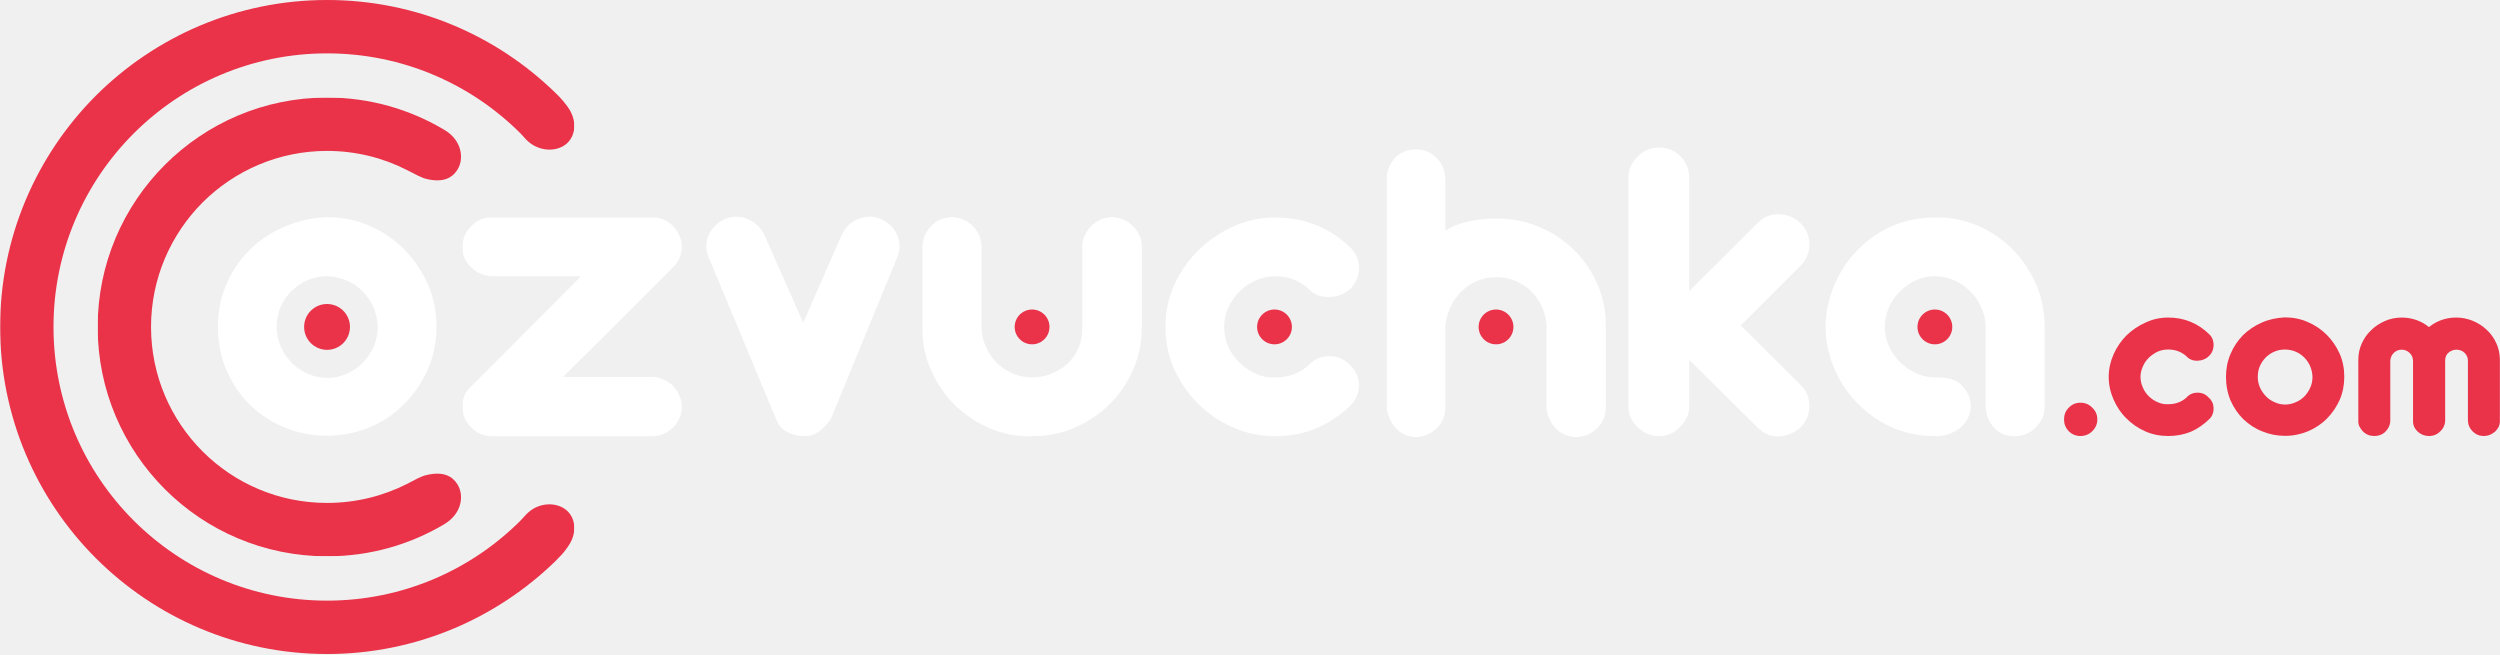
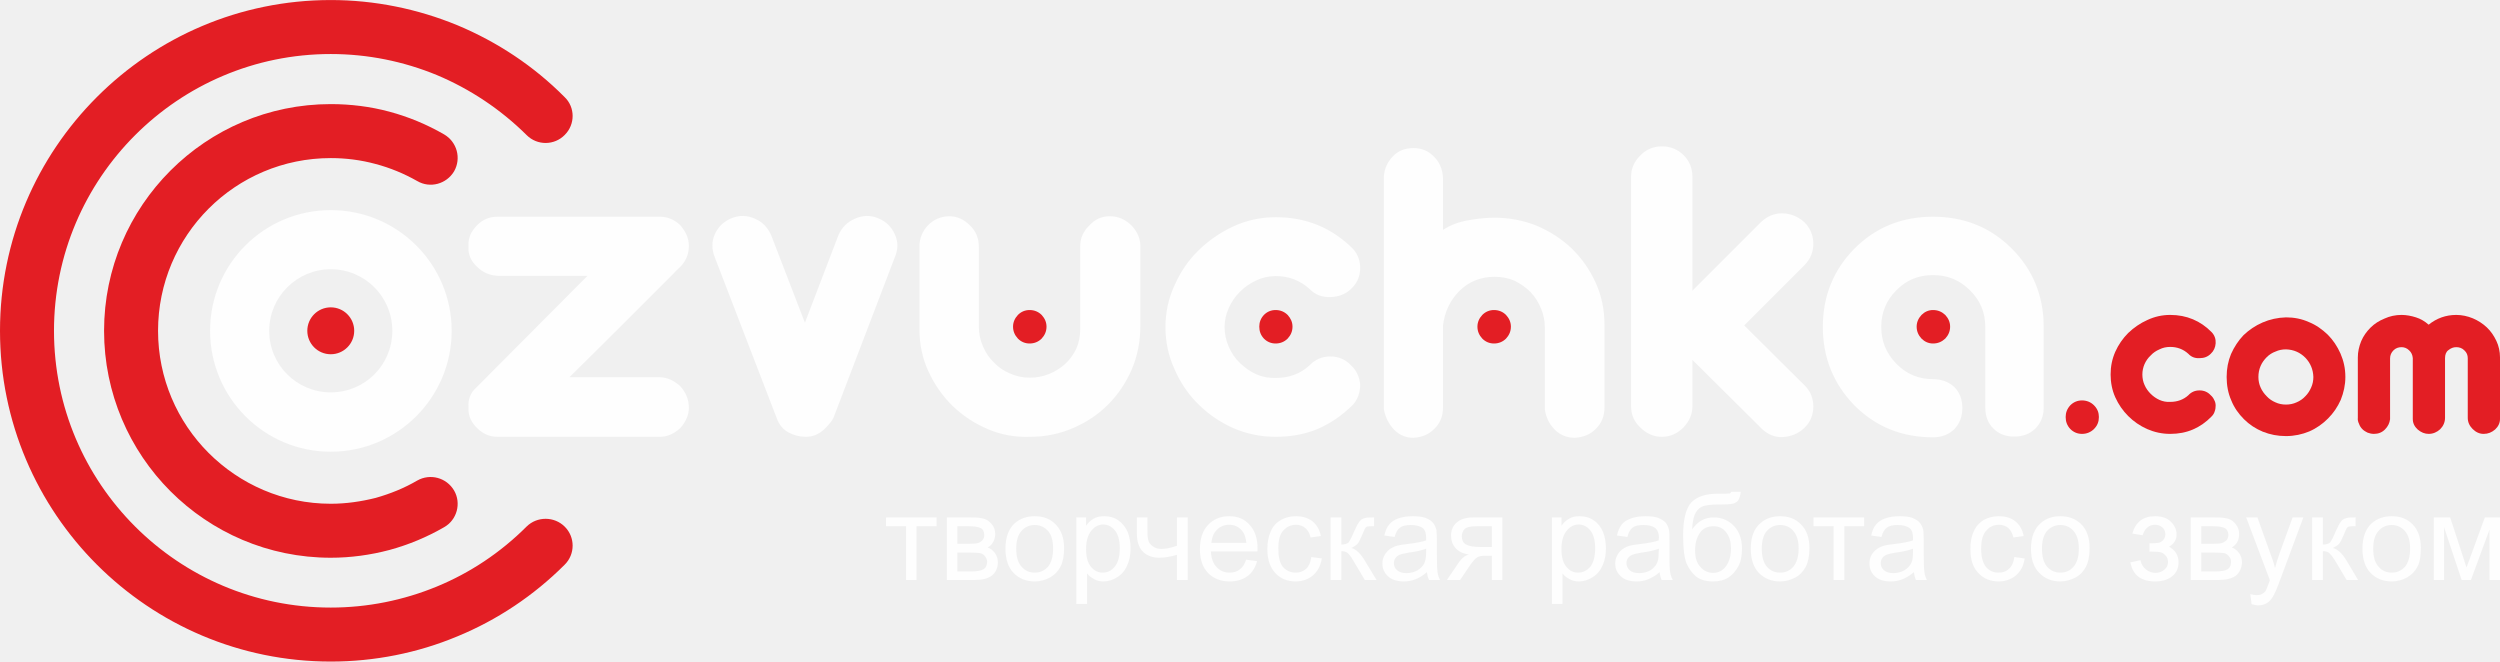
- <svg xmlns="http://www.w3.org/2000/svg" xml:space="preserve" width="186.844mm" height="48.879mm" version="1.1" style="shape-rendering:geometricPrecision; text-rendering:geometricPrecision; image-rendering:optimizeQuality; fill-rule:evenodd; clip-rule:evenodd" viewBox="0 0 14941 3909">
+ <svg xmlns="http://www.w3.org/2000/svg" xml:space="preserve" width="68.225mm" height="18.055mm" version="1.1" style="shape-rendering:geometricPrecision; text-rendering:geometricPrecision; image-rendering:optimizeQuality; fill-rule:evenodd; clip-rule:evenodd" viewBox="0 0 10234 2708">
  <defs>
    <style type="text/css">
   
-     .fil3 {fill:none}
-     .fil0 {fill:#EA3249}
-     .fil1 {fill:#EA3249;fill-rule:nonzero}
-     .fil2 {fill:white;fill-rule:nonzero}
+     .fil3 {fill:#FEFEFE}
+     .fil2 {fill:#E31E24}
+     .fil0 {fill:#FEFEFE;fill-rule:nonzero}
+     .fil1 {fill:#E31E24;fill-rule:nonzero}
   
  </style>
-     <mask id="id0">
-       <linearGradient id="id1" gradientUnits="userSpaceOnUse" x1="-5980.87" y1="608.344" x2="-6623.13" y2="268.43">
-         <stop offset="0" style="stop-opacity:1; stop-color:white" />
-         <stop offset="1" style="stop-opacity:0; stop-color:white" />
-       </linearGradient>
-       <rect style="fill:url(#id1)" x="583" y="583" width="2172" height="2742" />
-     </mask>
-     <mask id="id2">
-       <linearGradient id="id3" gradientUnits="userSpaceOnUse" x1="-15044.8" y1="156.37" x2="-20918.8" y2="-2739.67">
-         <stop offset="0" style="stop-opacity:1; stop-color:white" />
-         <stop offset="1" style="stop-opacity:0; stop-color:white" />
-       </linearGradient>
-       <rect style="fill:url(#id3)" width="3432" height="3909" />
-     </mask>
-     <mask id="id4">
-       <linearGradient id="id5" gradientUnits="userSpaceOnUse" x1="1507.24" y1="1418.72" x2="5167.63" y2="2043.17">
-         <stop offset="0" style="stop-opacity:1; stop-color:white" />
-         <stop offset="1" style="stop-opacity:0; stop-color:white" />
-       </linearGradient>
-       <rect style="fill:url(#id5)" x="2698" y="978" width="627" height="977" />
-     </mask>
  </defs>
-   <g id="Слой_x0020_1">
-     <path class="fil0" style="mask:url(#id0)" d="M2655 776c-205,-122 -444,-193 -701,-193 -378,0 -721,154 -969,402 -248,248 -402,591 -402,969 0,379 154,722 402,970 248,248 591,401 969,401 257,0 496,-70 701,-192 108,-65 118,-175 79,-237 -33,-54 -90,-79 -184,-57 -34,7 -71,29 -119,54 -143,72 -305,113 -477,113 -290,0 -553,-117 -744,-308 -190,-190 -308,-453 -308,-744 0,-290 118,-553 308,-744 191,-190 454,-308 744,-308 172,0 334,41 477,114 48,24 85,46 119,54 94,22 151,-3 184,-57 39,-62 29,-173 -79,-237z" />
-     <path class="fil0" style="mask:url(#id2)" d="M3336 3336c-5,5 -10,11 -15,16 -353,344 -835,557 -1367,557 -539,0 -1028,-219 -1382,-573 -353,-353 -572,-842 -572,-1382 0,-539 219,-1028 572,-1382 354,-353 843,-572 1382,-572 532,0 1014,212 1367,557 5,5 10,10 15,15 22,22 39,43 53,62 65,87 51,181 -7,228 -56,45 -154,45 -223,-14 -18,-15 -32,-34 -48,-50 -296,-296 -705,-479 -1157,-479 -451,0 -860,183 -1156,479 -296,296 -479,705 -479,1156 0,452 183,861 479,1157 296,296 705,479 1156,479 452,0 861,-183 1157,-479 16,-16 30,-35 48,-50 69,-60 167,-59 223,-14 58,46 72,141 7,227 -14,20 -31,41 -53,62z" />
-     <path class="fil1" d="M12535 2507c0,27 -10,50 -30,70 -19,19 -43,29 -71,29 -28,0 -51,-10 -70,-29 -19,-20 -28,-43 -28,-70 0,-28 9,-51 28,-70 19,-20 42,-30 70,-30 28,0 52,10 71,30 20,19 30,42 30,70z" />
-     <path id="1" class="fil1" d="M12959 1898c97,0 180,35 248,103 17,18 24,40 23,66 -2,25 -11,46 -29,62 -17,17 -40,26 -67,27 -27,1 -50,-8 -67,-27 -30,-27 -67,-40 -108,-40 -23,0 -44,4 -64,13 -20,10 -38,22 -53,37 -15,15 -27,32 -35,52 -9,19 -14,40 -14,61 0,23 5,44 14,64 8,20 20,37 36,53 16,15 33,27 53,35 19,9 40,13 63,12 42,0 79,-13 108,-39 17,-20 40,-30 67,-30 27,0 50,10 67,30 9,7 16,17 21,27 5,11 7,22 8,34 0,12 -1,23 -5,34 -4,12 -10,22 -18,30 -34,34 -71,60 -112,78 -41,17 -87,26 -136,26 -49,0 -95,-9 -138,-28 -43,-19 -80,-45 -112,-77 -33,-32 -58,-70 -77,-113 -19,-43 -29,-88 -29,-136 0,-46 10,-91 29,-134 19,-43 45,-81 77,-113 33,-32 71,-58 114,-77 42,-20 88,-30 136,-30z" />
-     <path id="2" class="fil1" d="M13657 1897c48,0 94,9 136,28 43,18 81,44 113,76 32,32 58,70 77,112 19,43 28,90 28,139 0,49 -9,95 -27,137 -19,42 -44,80 -76,112 -31,32 -69,57 -112,76 -43,18 -89,28 -139,28 -48,0 -94,-9 -137,-27 -43,-17 -80,-42 -113,-73 -32,-32 -57,-69 -76,-112 -18,-43 -27,-90 -27,-141 0,-48 9,-94 27,-136 18,-43 43,-80 74,-112 32,-31 69,-57 113,-76 43,-19 90,-29 139,-31zm0 192c-22,0 -43,4 -62,12 -20,8 -37,20 -52,34 -15,15 -27,32 -36,52 -9,20 -13,42 -13,65 0,23 4,44 13,64 9,20 21,37 36,53 15,15 32,27 52,35 19,9 40,14 62,14 23,0 44,-5 64,-14 20,-8 37,-20 52,-35 15,-16 26,-33 35,-53 9,-20 13,-41 13,-64 -2,-45 -18,-83 -48,-114 -30,-31 -69,-48 -116,-49z" />
-     <path id="3" class="fil1" d="M14355 1898c29,0 58,5 85,14 28,10 54,24 77,43 47,-38 102,-57 164,-57 34,0 67,7 99,20 31,13 59,31 83,54 24,22 43,49 57,80 14,31 21,64 21,99l0 367c0,24 -10,44 -29,62 -20,17 -42,26 -67,26 -26,0 -48,-9 -67,-28 -19,-19 -28,-42 -28,-67l0 -355c0,-19 -7,-34 -20,-47 -13,-13 -30,-19 -49,-19 -17,0 -32,6 -46,17 -14,11 -21,27 -21,49l0 355c0,26 -10,49 -29,67 -19,19 -41,28 -68,28 -24,0 -46,-8 -66,-25 -19,-18 -29,-38 -29,-63l0 -362c-1,-20 -8,-36 -22,-48 -13,-12 -29,-18 -45,-18 -19,0 -34,6 -48,19 -13,13 -20,29 -21,48l0 363c-2,23 -12,43 -30,61 -18,17 -40,25 -65,25 -13,0 -26,-2 -38,-7 -12,-5 -22,-12 -31,-21 -8,-8 -15,-19 -21,-30 -5,-12 -7,-24 -6,-37l0 -360c0,-34 6,-66 20,-97 14,-31 32,-57 56,-80 23,-23 51,-41 82,-55 32,-14 66,-21 102,-21z" />
-     <path class="fil2" d="M1955 1298c88,0 172,17 251,51 79,34 148,81 208,140 59,60 106,129 142,208 35,79 52,165 52,256 0,90 -17,175 -51,253 -34,78 -81,147 -139,206 -59,60 -127,107 -207,141 -79,34 -164,51 -256,51 -90,0 -175,-16 -254,-49 -79,-32 -148,-77 -208,-136 -59,-58 -106,-127 -140,-206 -34,-80 -51,-166 -51,-260 0,-89 16,-174 50,-252 33,-78 79,-147 137,-205 59,-59 128,-105 208,-140 80,-35 166,-55 258,-58zm0 353c-41,0 -80,8 -116,23 -36,15 -68,37 -96,64 -28,27 -50,58 -66,95 -16,37 -24,77 -24,120 0,42 8,81 24,118 16,37 38,69 66,97 28,28 60,50 96,66 36,16 75,25 116,25 41,0 80,-9 117,-25 37,-16 69,-38 96,-66 27,-28 49,-60 65,-97 16,-37 24,-76 24,-118 -3,-82 -33,-152 -89,-210 -56,-58 -127,-88 -213,-92zm1946 -351c47,0 87,17 122,52 34,37 51,78 51,121 0,49 -17,90 -51,124 -9,9 -18,18 -27,27 -9,9 -18,18 -27,27 -101,101 -201,201 -301,301 -100,100 -201,200 -304,301l537 0c45,2 86,20 122,54 34,38 51,80 51,127 0,43 -17,84 -51,121 -38,35 -79,52 -122,52l-8 0 -880 0 -67 0 -8 0c-47,0 -88,-17 -122,-52 -36,-36 -53,-76 -51,-121 -4,-49 12,-89 48,-122l659 -661 -526 0 -8 0c-49,-3 -90,-21 -122,-54 -38,-34 -55,-75 -51,-124 -2,-45 15,-85 51,-121 32,-35 73,-52 122,-52l963 0zm1361 8c46,20 80,52 99,96 20,44 20,90 0,136l-391 953c-9,20 -28,44 -58,72 -30,28 -65,42 -107,42 -36,0 -70,-9 -102,-26 -33,-17 -56,-46 -70,-88l-397 -953c-20,-46 -20,-92 0,-136 20,-44 53,-76 100,-96 47,-18 92,-17 137,3 45,20 78,53 98,100l229 518 227 -518c20,-47 52,-80 98,-100 46,-20 92,-21 137,-3zm426 -10c47,0 88,17 124,52 36,35 54,78 54,128l0 475c0,42 8,81 25,118 16,37 37,69 64,96 27,27 59,48 96,65 37,16 76,24 118,24 39,0 77,-7 113,-22 36,-14 68,-34 96,-59 28,-25 50,-56 66,-92 16,-36 24,-75 24,-116l0 -491c0,-45 17,-86 51,-122 35,-36 76,-55 125,-56 48,0 90,17 125,52 35,35 54,74 55,118l0 485c0,90 -17,175 -51,254 -34,79 -81,149 -140,208 -60,59 -129,106 -208,140 -79,35 -165,52 -256,52 -87,3 -170,-12 -249,-45 -79,-33 -149,-79 -209,-137 -60,-59 -108,-127 -144,-206 -36,-78 -54,-160 -54,-247l0 -496c0,-47 16,-88 50,-123 33,-35 75,-54 125,-55zm1933 2c180,0 333,63 459,189 30,34 44,75 42,122 -3,46 -21,85 -53,116 -33,30 -74,47 -124,48 -51,2 -92,-14 -124,-48 -56,-51 -123,-76 -200,-76 -42,0 -81,9 -118,26 -37,17 -69,39 -97,67 -28,28 -50,60 -66,96 -16,36 -24,74 -24,113 0,42 8,81 24,118 16,37 39,69 68,97 28,28 61,50 97,66 36,16 74,24 116,22 79,0 146,-24 200,-73 32,-36 73,-54 124,-54 50,0 91,18 124,54 16,14 29,31 38,51 9,20 14,41 15,62 0,22 -3,43 -10,64 -7,20 -18,39 -32,55 -63,63 -133,111 -208,143 -76,33 -159,49 -251,49 -90,0 -175,-18 -254,-53 -79,-35 -148,-82 -208,-142 -59,-59 -106,-128 -142,-207 -35,-80 -52,-163 -52,-252 0,-86 17,-169 52,-248 36,-79 83,-148 144,-208 60,-59 130,-107 209,-143 79,-36 163,-54 251,-54zm842 -407c47,0 87,16 120,48 33,33 52,75 55,127l0 311c42,-27 90,-46 146,-57 56,-11 109,-16 159,-16 89,0 172,16 251,48 80,33 149,78 208,135 60,58 107,125 142,203 35,77 53,160 53,248l0 494c0,49 -17,90 -50,124 -34,34 -75,52 -126,54 -47,0 -86,-16 -119,-47 -32,-32 -52,-72 -59,-120l0 -486c0,-40 -8,-78 -23,-115 -15,-37 -36,-69 -63,-97 -27,-28 -59,-50 -95,-66 -36,-16 -75,-24 -119,-24 -81,0 -149,27 -206,83 -57,56 -90,124 -99,205l0 489c0,49 -16,90 -50,124 -33,34 -75,52 -125,54 -45,0 -83,-16 -115,-47 -31,-32 -51,-72 -60,-120l0 -1388c3,-45 21,-83 52,-116 32,-32 73,-48 123,-48zm2297 1406c36,36 54,79 54,128 0,50 -18,92 -54,128 -36,33 -78,50 -127,53 -48,3 -92,-15 -129,-53l-408 -404 0 275c0,47 -18,88 -54,125 -36,37 -78,56 -127,56 -47,0 -89,-18 -127,-53 -37,-35 -56,-78 -56,-128l0 -1363c0,-47 18,-89 54,-126 36,-37 79,-55 129,-55 51,0 93,17 128,52 35,36 53,78 53,129l0 677 408 -407c36,-36 78,-54 127,-53 48,1 91,18 129,53 36,36 54,78 54,128 0,49 -18,92 -54,128l-356 356 356 354zm883 -996c81,9 157,32 228,70 71,38 132,86 183,145 52,58 92,125 122,199 30,75 44,154 44,236l0 478c0,49 -18,90 -54,124 -36,35 -76,52 -121,52 -63,0 -98,-19 -126,-50 -31,-32 -52,-79 -52,-141l0 -458 0 0 0 -5c0,-39 -8,-77 -25,-114 -16,-37 -38,-70 -66,-97 -28,-28 -60,-50 -97,-67 -37,-16 -75,-24 -115,-24 -39,0 -77,8 -113,24 -36,17 -68,39 -96,67 -28,27 -50,60 -66,97 -16,37 -24,75 -24,114 0,42 8,81 25,118 18,37 40,69 68,96 28,27 60,48 96,65 36,16 73,24 110,24 20,0 108,-3 153,40 130,121 41,310 -150,311 -135,0 -255,-37 -362,-110 -106,-72 -185,-167 -237,-282 -18,-41 -32,-83 -42,-127 -10,-43 -15,-88 -15,-135 0,-46 5,-91 15,-134 10,-44 24,-86 42,-127 52,-117 131,-212 237,-284 107,-72 227,-108 362,-108 15,0 28,0 39,0 12,0 24,1 37,3z" />
-     <path class="fil3" style="mask:url(#id4)" d="M3325 1954l-319 0c0,-290 -117,-553 -308,-744l218 -232" />
-     <circle class="fil0" cx="1954" cy="1954" r="137" />
-     <circle class="fil0" cx="6168" cy="1954" r="104" />
-     <circle class="fil0" cx="7617" cy="1954" r="104" />
-     <circle class="fil0" cx="8941" cy="1954" r="104" />
-     <circle class="fil0" cx="11564" cy="1954" r="104" />
+   <g id="Layer_x0020_1">
+     <polygon class="fil0" points="3627,2118 3834,2118 3834,2154 3752,2154 3752,2374 3709,2374 3709,2154 3627,2154 " />
+     <path id="1" class="fil0" d="M3876 2118l99 0c25,0 43,2 55,6 12,4 22,12 31,23 9,11 13,24 13,39 0,12 -3,23 -8,32 -5,9 -12,17 -23,23 12,4 22,12 30,23 8,11 12,24 12,39 -1,24 -10,42 -26,54 -15,11 -38,17 -68,17l-115 0 0 -256zm43 108l46 0c18,0 31,-1 38,-3 7,-2 13,-6 18,-11 6,-6 8,-13 8,-22 0,-13 -4,-23 -14,-28 -9,-5 -26,-8 -49,-8l-47 0 0 72zm0 113l57 0c24,0 41,-3 50,-9 10,-6 14,-15 15,-30 0,-8 -3,-15 -8,-22 -5,-7 -12,-12 -21,-14 -8,-1 -22,-2 -41,-2l-52 0 0 77z" />
+     <path id="2" class="fil0" d="M4116 2246c0,-47 13,-82 39,-105 22,-19 49,-28 81,-28 35,0 64,11 86,34 22,23 34,55 34,96 0,32 -5,58 -15,77 -10,19 -25,34 -43,44 -19,10 -40,16 -62,16 -36,0 -65,-12 -87,-35 -22,-23 -33,-56 -33,-99zm44 0c0,33 7,57 22,74 14,16 32,24 54,24 21,0 39,-8 54,-24 14,-17 21,-42 21,-75 0,-32 -7,-56 -21,-72 -15,-16 -33,-24 -54,-24 -22,0 -40,8 -54,24 -15,16 -22,41 -22,73z" />
+     <path id="3" class="fil0" d="M4406 2472l0 -354 40 0 0 34c9,-13 20,-23 31,-29 12,-7 26,-10 43,-10 22,0 41,5 58,17 16,11 29,27 38,47 8,20 12,43 12,67 0,26 -4,50 -14,71 -9,21 -23,37 -41,48 -17,11 -36,17 -56,17 -15,0 -28,-3 -39,-10 -11,-6 -21,-13 -28,-23l0 125 -44 0zm40 -224c0,33 7,57 20,72 13,16 29,24 48,24 19,0 36,-8 49,-24 14,-17 21,-42 21,-76 0,-32 -7,-57 -20,-73 -14,-16 -29,-24 -48,-24 -18,0 -35,8 -49,26 -14,17 -21,42 -21,75z" />
+     <path id="4" class="fil0" d="M4654 2118l43 0 0 49c0,20 1,36 4,45 2,9 8,17 18,24 9,7 21,11 35,11 17,0 38,-4 64,-13l0 -116 44 0 0 256 -44 0 0 -103c-26,8 -51,12 -75,12 -19,0 -36,-5 -51,-14 -15,-10 -25,-22 -30,-37 -6,-14 -8,-30 -8,-47l0 -67z" />
+     <path id="5" class="fil0" d="M5101 2291l45 6c-7,26 -20,47 -39,61 -19,14 -43,22 -73,22 -37,0 -67,-12 -89,-35 -22,-23 -33,-55 -33,-97 0,-43 11,-76 34,-100 22,-23 50,-35 86,-35 34,0 62,11 83,35 22,23 33,56 33,98 0,2 0,6 -1,11l-190 0c1,28 9,50 24,65 14,15 32,22 53,22 16,0 29,-4 41,-13 11,-8 20,-21 26,-40zm-142 -69l143 0c-2,-22 -8,-38 -17,-49 -13,-16 -31,-25 -53,-25 -20,0 -37,7 -50,20 -14,14 -21,31 -23,54z" />
+     <path id="6" class="fil0" d="M5368 2280l43 6c-5,30 -17,52 -36,69 -19,16 -43,25 -71,25 -35,0 -63,-12 -84,-35 -21,-23 -32,-55 -32,-98 0,-27 5,-52 14,-72 9,-21 23,-36 42,-47 18,-10 39,-15 61,-15 27,0 50,7 68,21 17,14 29,34 34,60l-42 6c-4,-17 -11,-30 -22,-39 -10,-8 -22,-13 -37,-13 -21,0 -39,8 -53,24 -14,15 -20,40 -20,74 0,34 6,59 19,75 14,15 31,23 52,23 17,0 31,-5 43,-16 11,-10 18,-26 21,-48z" />
+     <path id="7" class="fil0" d="M5447 2118l44 0 0 111c13,0 23,-3 29,-8 5,-6 13,-21 24,-47 9,-20 16,-33 21,-39 5,-7 11,-11 18,-13 7,-3 18,-4 33,-4l9 0 0 36 -12 0c-11,0 -19,1 -22,5 -3,3 -8,14 -15,31 -7,17 -13,29 -18,35 -6,7 -14,12 -26,18 19,5 37,22 55,52l48 79 -48 0 -47 -79c-9,-16 -17,-26 -24,-32 -7,-5 -16,-7 -25,-7l0 118 -44 0 0 -256z" />
+     <path id="8" class="fil0" d="M5841 2342c-16,14 -31,23 -46,29 -15,6 -31,9 -48,9 -28,0 -50,-7 -65,-21 -15,-14 -23,-31 -23,-52 0,-13 3,-24 9,-35 6,-10 13,-18 22,-25 10,-6 20,-11 32,-14 8,-2 21,-4 38,-6 35,-4 61,-9 78,-15 0,-6 0,-10 0,-11 0,-18 -4,-30 -12,-38 -11,-9 -28,-14 -50,-14 -20,0 -35,3 -45,11 -10,7 -17,19 -22,38l-42 -6c4,-19 10,-33 19,-44 9,-12 22,-20 38,-26 17,-6 36,-9 59,-9 21,0 39,2 53,7 14,6 24,12 30,20 7,8 11,18 14,29 1,8 2,21 2,40l0 58c0,40 1,65 3,76 1,11 5,21 10,31l-45 0c-5,-9 -7,-20 -9,-32zm-3 -96c-16,6 -40,12 -71,16 -18,3 -31,6 -38,9 -7,3 -13,8 -17,14 -4,6 -6,13 -6,20 0,12 4,21 13,29 9,8 22,12 38,12 17,0 32,-4 45,-11 13,-8 23,-18 29,-30 4,-10 7,-24 7,-43l0 -16z" />
+     <path id="9" class="fil0" d="M6150 2118l0 256 -43 0 0 -99 -25 0c-15,0 -27,1 -34,6 -8,4 -19,16 -33,37l-38 56 -54 0 47 -69c14,-21 29,-32 43,-35 -25,-4 -43,-13 -55,-27 -12,-14 -18,-31 -18,-50 0,-22 7,-40 23,-54 16,-14 39,-21 68,-21l119 0zm-43 36l-62 0c-26,0 -42,4 -50,12 -7,8 -11,18 -11,29 0,15 5,26 16,33 11,7 31,11 59,11l48 0 0 -85z" />
+     <path id="10" class="fil0" d="M6353 2472l0 -354 39 0 0 34c9,-13 20,-23 32,-29 11,-7 25,-10 42,-10 22,0 41,5 58,17 17,11 29,27 38,47 8,20 12,43 12,67 0,26 -4,50 -14,71 -9,21 -23,37 -41,48 -17,11 -36,17 -56,17 -14,0 -27,-3 -39,-10 -11,-6 -21,-13 -28,-23l0 125 -43 0zm39 -224c0,33 7,57 20,72 13,16 29,24 48,24 19,0 36,-8 50,-24 13,-17 20,-42 20,-76 0,-32 -7,-57 -20,-73 -13,-16 -29,-24 -48,-24 -18,0 -35,8 -49,26 -14,17 -21,42 -21,75z" />
+     <path id="11" class="fil0" d="M6794 2342c-16,14 -32,23 -47,29 -14,6 -30,9 -47,9 -29,0 -50,-7 -65,-21 -15,-14 -23,-31 -23,-52 0,-13 3,-24 9,-35 5,-10 13,-18 22,-25 9,-6 20,-11 31,-14 9,-2 22,-4 39,-6 35,-4 61,-9 77,-15 0,-6 1,-10 1,-11 0,-18 -5,-30 -13,-38 -11,-9 -27,-14 -49,-14 -21,0 -36,3 -46,11 -9,7 -17,19 -21,38l-43 -6c4,-19 11,-33 19,-44 9,-12 22,-20 39,-26 17,-6 36,-9 58,-9 22,0 40,2 54,7 13,6 23,12 30,20 6,8 11,18 13,29 2,8 2,21 2,40l0 58c0,40 1,65 3,76 2,11 5,21 11,31l-46 0c-4,-9 -7,-20 -8,-32zm-3 -96c-16,6 -40,12 -71,16 -18,3 -31,6 -38,9 -8,3 -14,8 -18,14 -4,6 -6,13 -6,20 0,12 5,21 13,29 9,8 22,12 39,12 17,0 32,-4 45,-11 13,-8 22,-18 28,-30 5,-10 7,-24 7,-43l1 -16z" />
+     <path id="12" class="fil0" d="M7087 2013l39 0c-2,17 -6,29 -11,36 -6,7 -14,11 -23,13 -9,2 -27,3 -54,3 -36,0 -60,3 -73,10 -13,7 -22,18 -28,33 -6,16 -9,35 -10,59 11,-16 24,-29 39,-37 14,-8 31,-12 49,-12 34,0 61,12 83,35 22,23 33,54 33,93 0,30 -5,55 -16,74 -11,19 -24,34 -40,44 -15,10 -36,16 -62,16 -30,0 -54,-7 -71,-21 -16,-14 -29,-32 -38,-53 -9,-22 -14,-60 -14,-114 0,-67 12,-112 34,-136 23,-23 58,-35 106,-35 29,0 46,0 50,-1 4,-1 6,-4 7,-7zm-1 232c0,-27 -6,-48 -19,-65 -12,-17 -30,-26 -53,-26 -24,0 -43,9 -55,27 -13,18 -20,42 -20,72 0,30 7,52 22,68 14,16 32,24 53,24 21,0 39,-10 52,-28 13,-18 20,-42 20,-72z" />
+     <path id="13" class="fil0" d="M7167 2246c0,-47 13,-82 40,-105 22,-19 49,-28 80,-28 35,0 64,11 86,34 23,23 34,55 34,96 0,32 -5,58 -15,77 -10,19 -24,34 -43,44 -19,10 -39,16 -62,16 -36,0 -64,-12 -87,-35 -22,-23 -33,-56 -33,-99zm45 0c0,33 7,57 21,74 15,16 32,24 54,24 22,0 40,-8 54,-24 14,-17 22,-42 22,-75 0,-32 -8,-56 -22,-72 -14,-16 -32,-24 -54,-24 -22,0 -39,8 -54,24 -14,16 -21,41 -21,73z" />
+     <polygon id="14" class="fil0" points="7424,2118 7631,2118 7631,2154 7550,2154 7550,2374 7506,2374 7506,2154 7424,2154 " />
+     <path id="15" class="fil0" d="M7835 2342c-17,14 -32,23 -47,29 -15,6 -31,9 -48,9 -28,0 -50,-7 -65,-21 -15,-14 -22,-31 -22,-52 0,-13 2,-24 8,-35 6,-10 13,-18 23,-25 9,-6 19,-11 31,-14 8,-2 21,-4 38,-6 35,-4 61,-9 78,-15 0,-6 0,-10 0,-11 0,-18 -4,-30 -12,-38 -11,-9 -28,-14 -50,-14 -20,0 -35,3 -45,11 -10,7 -17,19 -22,38l-42 -6c4,-19 10,-33 19,-44 9,-12 22,-20 38,-26 17,-6 37,-9 59,-9 22,0 39,2 53,7 14,6 24,12 30,20 7,8 11,18 14,29 1,8 2,21 2,40l0 58c0,40 1,65 3,76 1,11 5,21 10,31l-45 0c-4,-9 -7,-20 -8,-32zm-4 -96c-16,6 -39,12 -71,16 -18,3 -31,6 -38,9 -7,3 -13,8 -17,14 -4,6 -6,13 -6,20 0,12 4,21 13,29 9,8 22,12 39,12 16,0 31,-4 44,-11 13,-8 23,-18 29,-30 5,-10 7,-24 7,-43l0 -16z" />
+     <path id="16" class="fil0" d="M8246 2280l42 6c-4,30 -16,52 -35,69 -20,16 -43,25 -71,25 -35,0 -63,-12 -84,-35 -22,-23 -32,-55 -32,-98 0,-27 4,-52 14,-72 9,-21 23,-36 41,-47 19,-10 39,-15 61,-15 28,0 51,7 68,21 18,14 29,34 34,60l-42 6c-4,-17 -11,-30 -21,-39 -10,-8 -23,-13 -37,-13 -22,0 -40,8 -53,24 -14,15 -21,40 -21,74 0,34 7,59 20,75 13,15 30,23 51,23 18,0 32,-5 43,-16 12,-10 19,-26 22,-48z" />
+     <path id="17" class="fil0" d="M8314 2246c0,-47 14,-82 40,-105 22,-19 49,-28 80,-28 36,0 64,11 87,34 22,23 33,55 33,96 0,32 -5,58 -15,77 -10,19 -24,34 -43,44 -19,10 -39,16 -62,16 -35,0 -64,-12 -86,-35 -23,-23 -34,-56 -34,-99zm45 0c0,33 7,57 21,74 15,16 33,24 54,24 22,0 40,-8 54,-24 15,-17 22,-42 22,-75 0,-32 -8,-56 -22,-72 -14,-16 -32,-24 -54,-24 -21,0 -39,8 -54,24 -14,16 -21,41 -21,73z" />
+     <path id="18" class="fil0" d="M8799 2258l0 -34c18,0 30,-1 37,-2 7,-1 13,-5 19,-11 6,-7 9,-15 9,-24 0,-12 -4,-21 -12,-28 -8,-7 -18,-11 -30,-11 -25,0 -42,15 -51,43l-42 -7c13,-47 44,-71 93,-71 27,0 49,7 64,22 16,15 24,33 24,53 0,21 -10,38 -31,50 13,7 23,16 29,26 7,11 10,24 10,38 0,23 -8,42 -25,56 -17,14 -40,22 -70,22 -59,0 -92,-26 -102,-78l41 -9c4,17 11,29 23,38 11,9 24,14 39,14 14,0 26,-5 36,-13 10,-8 15,-19 15,-31 0,-10 -3,-19 -9,-26 -7,-8 -13,-12 -20,-14 -7,-2 -19,-3 -37,-3 -2,0 -5,0 -10,0z" />
+     <path id="19" class="fil0" d="M8968 2118l100 0c24,0 43,2 55,6 12,4 22,12 30,23 9,11 13,24 13,39 0,12 -2,23 -7,32 -5,9 -13,17 -23,23 12,4 22,12 30,23 8,11 12,24 12,39 -2,24 -11,42 -26,54 -16,11 -39,17 -69,17l-115 0 0 -256zm43 108l47 0c18,0 30,-1 37,-3 7,-2 13,-6 19,-11 5,-6 8,-13 8,-22 0,-13 -5,-23 -14,-28 -10,-5 -26,-8 -49,-8l-48 0 0 72zm0 113l57 0c25,0 42,-3 51,-9 9,-6 14,-15 14,-30 0,-8 -2,-15 -8,-22 -5,-7 -12,-12 -20,-14 -9,-1 -22,-2 -41,-2l-53 0 0 77z" />
+     <path id="20" class="fil0" d="M9217 2473l-5 -41c10,3 18,4 25,4 10,0 18,-1 23,-5 6,-3 11,-7 15,-13 2,-4 7,-15 13,-32 1,-3 2,-6 4,-11l-97 -257 46 0 53 148c7,19 14,38 19,59 5,-19 11,-39 18,-58l54 -149 44 0 -97 261c-10,28 -19,47 -24,57 -8,15 -17,25 -27,32 -10,6 -22,10 -36,10 -8,0 -17,-2 -28,-5z" />
+     <path id="21" class="fil0" d="M9465 2118l44 0 0 111c14,0 23,-3 29,-8 5,-6 13,-21 24,-47 9,-20 16,-33 21,-39 5,-7 11,-11 18,-13 7,-3 18,-4 34,-4l8 0 0 36 -12 0c-11,0 -18,1 -22,5 -3,3 -8,14 -15,31 -7,17 -13,29 -18,35 -6,7 -14,12 -26,18 19,5 38,22 56,52l47 79 -47 0 -47 -79c-10,-16 -18,-26 -25,-32 -7,-5 -15,-7 -25,-7l0 118 -44 0 0 -256z" />
+     <path id="22" class="fil0" d="M9671 2246c0,-47 13,-82 39,-105 22,-19 49,-28 81,-28 35,0 64,11 86,34 22,23 33,55 33,96 0,32 -4,58 -14,77 -10,19 -25,34 -43,44 -19,10 -40,16 -62,16 -36,0 -65,-12 -87,-35 -22,-23 -33,-56 -33,-99zm44 0c0,33 7,57 22,74 14,16 32,24 54,24 21,0 39,-8 54,-24 14,-17 21,-42 21,-75 0,-32 -7,-56 -22,-72 -14,-16 -32,-24 -53,-24 -22,0 -40,8 -54,24 -15,16 -22,41 -22,73z" />
+     <polygon id="23" class="fil0" points="9963,2118 10030,2118 10097,2323 10172,2118 10234,2118 10234,2374 10191,2374 10191,2168 10115,2374 10077,2374 10005,2158 10005,2374 9963,2374 " />
+     <g id="_2651950657888">
+       <path class="fil1" d="M1708 1967c53,-30 120,-12 151,41 30,52 12,120 -41,150 -71,41 -146,72 -223,93 -79,21 -160,32 -241,32 -256,0 -488,-104 -656,-272 -168,-168 -272,-401 -272,-657 0,-256 104,-488 272,-656 168,-168 400,-272 656,-272 81,0 162,10 240,31 78,21 153,52 224,93 53,31 71,98 41,151 -31,52 -98,71 -151,40 -53,-30 -110,-54 -171,-70 -59,-16 -120,-24 -183,-24 -195,0 -372,79 -500,207 -128,128 -207,305 -207,500 0,195 79,372 207,500 128,128 305,208 500,208 63,0 124,-9 184,-24 60,-17 117,-40 170,-71z" />
+       <path class="fil1" d="M2156 2155c43,-42 113,-42 156,1 43,43 43,113 -1,156 -126,126 -276,226 -439,293 -163,68 -339,103 -518,103 -747,0 -1354,-606 -1354,-1354 0,-747 607,-1354 1354,-1354 179,0 355,36 518,103 163,68 313,167 439,294 44,42 44,112 1,155 -43,44 -113,44 -156,1 -107,-106 -232,-189 -368,-246 -136,-56 -283,-86 -434,-86 -625,0 -1133,508 -1133,1133 0,626 508,1133 1133,1133 151,0 298,-30 434,-86 136,-56 261,-139 368,-246z" />
+       <path class="fil1" d="M8592 1707c0,19 -6,35 -20,49 -13,13 -30,20 -49,20 -19,0 -35,-7 -48,-20 -13,-14 -19,-30 -19,-49 0,-18 6,-34 19,-48 13,-13 29,-20 48,-20 19,0 36,7 49,20 14,14 20,30 20,48z" />
+       <path class="fil1" d="M8884 1289c67,0 124,24 170,71 12,13 17,28 16,45 -1,17 -8,32 -20,43 -12,12 -27,18 -46,18 -19,1 -34,-5 -46,-18 -21,-19 -46,-28 -74,-28 -16,0 -30,3 -44,10 -14,6 -26,14 -36,25 -11,10 -19,22 -25,35 -6,14 -9,28 -9,43 0,15 3,30 9,43 6,14 15,26 25,36 11,11 23,19 36,25 14,6 28,9 44,8 29,0 54,-9 74,-27 12,-13 27,-20 46,-20 19,0 34,7 46,20 6,5 11,12 14,19 4,7 6,15 6,23 0,8 -1,16 -4,24 -2,7 -6,14 -12,20 -23,24 -49,42 -77,54 -28,12 -59,18 -93,18 -34,0 -65,-7 -95,-20 -29,-13 -55,-31 -77,-53 -22,-22 -40,-48 -53,-77 -13,-29 -19,-61 -19,-93 0,-33 6,-63 19,-93 13,-29 31,-55 53,-77 23,-22 49,-40 78,-53 30,-14 61,-21 94,-21z" />
+       <path class="fil1" d="M9358 1299c33,0 64,6 93,19 30,12 55,30 78,52 22,22 39,48 52,77 13,30 20,61 20,96 0,33 -7,64 -19,94 -13,29 -30,54 -52,76 -22,22 -47,40 -77,53 -29,12 -61,19 -95,19 -34,0 -65,-6 -95,-18 -29,-12 -55,-29 -77,-51 -22,-22 -40,-47 -52,-77 -13,-29 -19,-62 -19,-96 0,-34 6,-65 18,-94 13,-29 30,-55 51,-77 22,-21 48,-39 78,-52 30,-13 62,-20 96,-21zm0 131c-16,0 -30,3 -43,9 -14,5 -26,13 -36,23 -10,10 -19,22 -25,36 -6,14 -9,29 -9,45 0,15 3,30 9,43 6,14 15,26 25,36 10,11 22,19 36,25 13,6 27,9 43,9 15,0 30,-3 43,-9 14,-6 26,-14 36,-25 10,-10 18,-22 24,-36 6,-13 9,-28 9,-43 -1,-31 -12,-57 -33,-79 -21,-21 -47,-33 -79,-34z" />
+       <path class="fil1" d="M9831 1289c20,0 40,4 59,10 19,6 36,16 52,30 32,-26 70,-40 113,-40 23,0 46,5 68,14 21,9 40,21 57,37 16,15 29,34 39,55 10,21 15,44 15,68l0 252c0,16 -7,31 -20,43 -14,12 -29,18 -47,18 -17,0 -32,-7 -45,-20 -13,-13 -20,-28 -20,-46l0 -244c0,-12 -4,-23 -14,-32 -9,-9 -20,-13 -33,-13 -12,0 -22,4 -32,12 -10,7 -14,19 -14,33l0 244c0,18 -7,34 -20,47 -13,12 -29,19 -47,19 -16,0 -31,-6 -45,-18 -13,-12 -20,-26 -20,-43l0 -249c-1,-13 -6,-24 -15,-32 -9,-9 -20,-13 -31,-13 -13,0 -24,4 -33,13 -9,9 -14,20 -14,33l0 249c-2,16 -9,30 -21,42 -12,12 -27,18 -45,18 -9,0 -18,-2 -26,-5 -8,-4 -15,-8 -21,-14 -6,-6 -11,-13 -14,-22 -4,-8 -6,-16 -5,-25l0 -247c0,-23 5,-45 14,-67 9,-21 22,-39 38,-55 16,-16 35,-28 57,-37 22,-10 45,-15 70,-15z" />
+       <path class="fil1" d="M7983 1337c0,19 -7,35 -20,49 -14,13 -30,20 -50,20 -18,0 -34,-7 -47,-20 -13,-14 -20,-30 -20,-49 0,-18 7,-34 20,-48 13,-13 29,-20 47,-20 20,0 36,7 50,20 13,14 20,30 20,48z" />
+       <path class="fil1" d="M6185 1337c0,19 -7,35 -20,49 -13,13 -30,20 -49,20 -19,0 -35,-7 -48,-20 -13,-14 -20,-30 -20,-49 0,-18 7,-34 20,-48 13,-13 29,-20 48,-20 19,0 36,7 49,20 13,14 20,30 20,48z" />
+       <path class="fil1" d="M5291 1337c0,19 -7,35 -20,49 -13,13 -30,20 -49,20 -19,0 -35,-7 -48,-20 -13,-14 -19,-30 -19,-49 0,-18 6,-34 19,-48 13,-13 29,-20 48,-20 19,0 36,7 49,20 13,14 20,30 20,48z" />
+       <path class="fil1" d="M4284 1337c0,19 -7,35 -20,49 -13,13 -30,20 -49,20 -19,0 -35,-7 -48,-20 -13,-14 -20,-30 -20,-49 0,-18 7,-34 20,-48 13,-13 29,-20 48,-20 19,0 36,7 49,20 13,14 20,30 20,48z" />
+       <path class="fil2" d="M1354 1258c53,0 96,43 96,96 0,53 -43,96 -96,96 -53,0 -96,-43 -96,-96 0,-53 43,-96 96,-96z" />
+     </g>
+     <g id="_2651950662656">
+       <path class="fil0" d="M7913 1790c-127,0 -234,-43 -321,-130 -86,-88 -130,-195 -130,-322 0,-127 44,-234 130,-321 87,-87 194,-130 321,-130 127,0 235,43 322,130 87,87 131,194 131,321l0 330c0,36 -12,64 -34,86 -22,22 -51,33 -87,33 -35,0 -63,-11 -85,-33 -22,-22 -33,-50 -33,-86l0 -330c0,-59 -21,-109 -63,-150 -42,-42 -92,-62 -151,-62 -59,0 -109,20 -150,62 -41,41 -62,91 -62,150 0,59 21,109 62,151 41,42 91,63 150,63 35,0 64,11 87,32 22,22 33,51 33,86 0,35 -11,64 -33,87 -23,22 -52,33 -87,33zm-527 -214c25,24 37,54 37,88 0,34 -12,64 -37,88 -25,23 -54,35 -88,37 -33,2 -63,-11 -89,-37l-281 -279 0 190c0,32 -12,61 -37,87 -25,25 -54,38 -88,38 -32,0 -61,-12 -87,-37 -26,-24 -39,-53 -39,-88l0 -940c0,-32 12,-61 37,-86 25,-26 55,-38 89,-38 35,0 65,12 89,36 24,24 36,54 36,88l0 467 281 -281c25,-24 54,-36 87,-36 34,1 64,13 90,36 25,25 37,55 37,89 0,34 -12,63 -37,88l-246 246 246 244zm-1600 -970c33,0 60,11 83,34 23,22 36,51 38,87l0 214c29,-19 62,-32 101,-39 38,-7 75,-11 110,-11 60,0 118,11 173,33 54,23 102,54 143,93 41,40 74,87 98,140 24,53 36,110 36,171l0 341c0,33 -11,62 -34,85 -23,24 -52,36 -87,38 -32,0 -60,-11 -82,-33 -22,-22 -36,-49 -41,-83l0 -335c0,-27 -5,-53 -16,-79 -10,-25 -25,-48 -43,-67 -19,-19 -41,-34 -65,-46 -25,-11 -53,-16 -82,-16 -56,0 -104,19 -143,57 -39,39 -61,86 -68,142l0 337c0,33 -11,62 -34,85 -23,24 -52,36 -87,38 -31,0 -57,-11 -79,-33 -21,-22 -35,-49 -42,-83l0 -956c3,-31 15,-58 37,-80 21,-23 50,-34 84,-34zm-563 283c124,0 229,43 316,130 21,24 30,51 29,84 -2,32 -14,58 -37,79 -22,22 -51,33 -85,34 -35,1 -63,-10 -86,-34 -38,-34 -84,-52 -137,-52 -29,0 -56,6 -81,18 -25,12 -48,27 -67,47 -19,19 -34,41 -45,66 -11,24 -17,50 -17,78 0,28 6,55 17,80 11,26 26,48 46,67 20,19 42,35 67,46 25,11 51,16 80,15 54,0 100,-17 137,-51 23,-24 51,-37 86,-37 34,0 63,13 85,37 11,10 20,22 26,36 6,13 10,28 11,42 0,15 -2,30 -7,44 -5,14 -12,27 -22,38 -44,44 -91,76 -143,99 -52,22 -110,33 -173,33 -62,0 -120,-12 -175,-36 -54,-24 -102,-57 -143,-98 -41,-40 -73,-88 -97,-143 -25,-54 -37,-112 -37,-172 0,-60 12,-117 37,-171 24,-55 57,-103 98,-143 42,-41 90,-74 144,-99 55,-25 112,-37 173,-37zm-1338 -4c32,0 60,12 85,37 25,24 37,53 37,88l0 327c0,29 6,56 17,81 11,26 26,48 45,66 18,19 40,34 66,45 25,11 52,17 81,17 27,0 53,-5 78,-15 25,-10 47,-24 66,-41 19,-17 34,-38 46,-63 11,-25 16,-52 16,-80l0 -339c0,-25 7,-46 19,-63 2,-4 5,-8 8,-11 3,-4 7,-8 11,-12 22,-24 50,-37 83,-37 34,0 63,13 88,37 23,24 36,51 37,80l0 335c0,62 -12,121 -35,175 -24,55 -56,103 -97,144 -41,41 -89,73 -143,96 -55,24 -114,36 -177,36 -60,2 -117,-8 -171,-31 -55,-23 -103,-55 -145,-95 -41,-40 -74,-87 -99,-141 -25,-54 -37,-111 -37,-171l0 -342c0,-32 11,-60 34,-85 23,-24 52,-37 87,-38zm-291 8c33,13 55,35 69,66 14,30 14,61 0,94l-251 657c-6,13 -20,30 -40,49 -21,19 -45,29 -74,29 -24,0 -48,-6 -70,-18 -23,-12 -39,-32 -49,-60l-253 -657c-13,-33 -13,-64 0,-94 14,-31 37,-53 69,-66 32,-13 64,-12 95,2 31,13 53,36 67,68l138 358 137 -358c14,-32 37,-55 68,-68 32,-14 63,-15 94,-2zm-893 -6c32,0 60,12 84,35 23,27 35,54 35,84 0,34 -12,62 -35,86 -6,6 -13,12 -19,18 -6,7 -12,13 -18,19 -70,70 -139,139 -208,208 -69,68 -139,138 -209,207l370 0c31,1 59,14 84,37 23,26 35,55 35,88 0,29 -12,57 -35,83 -26,24 -54,36 -84,36l-6 0 -606 0 -47 0 -5 0c-33,0 -60,-12 -84,-36 -25,-24 -37,-52 -35,-83 -3,-34 8,-62 33,-84l454 -456 -363 0 -5 0c-34,-2 -62,-15 -84,-37 -26,-24 -38,-52 -35,-86 -2,-31 10,-59 35,-84 22,-23 50,-35 84,-35l664 0z" />
+       <path class="fil3" d="M1354 1102c140,0 252,113 252,252 0,140 -112,252 -252,252 -139,0 -252,-112 -252,-252 0,-139 113,-252 252,-252zm0 -242c273,0 495,221 495,494 0,273 -222,495 -495,495 -273,0 -494,-222 -494,-495 0,-273 221,-494 494,-494z" />
+     </g>
  </g>
</svg>
